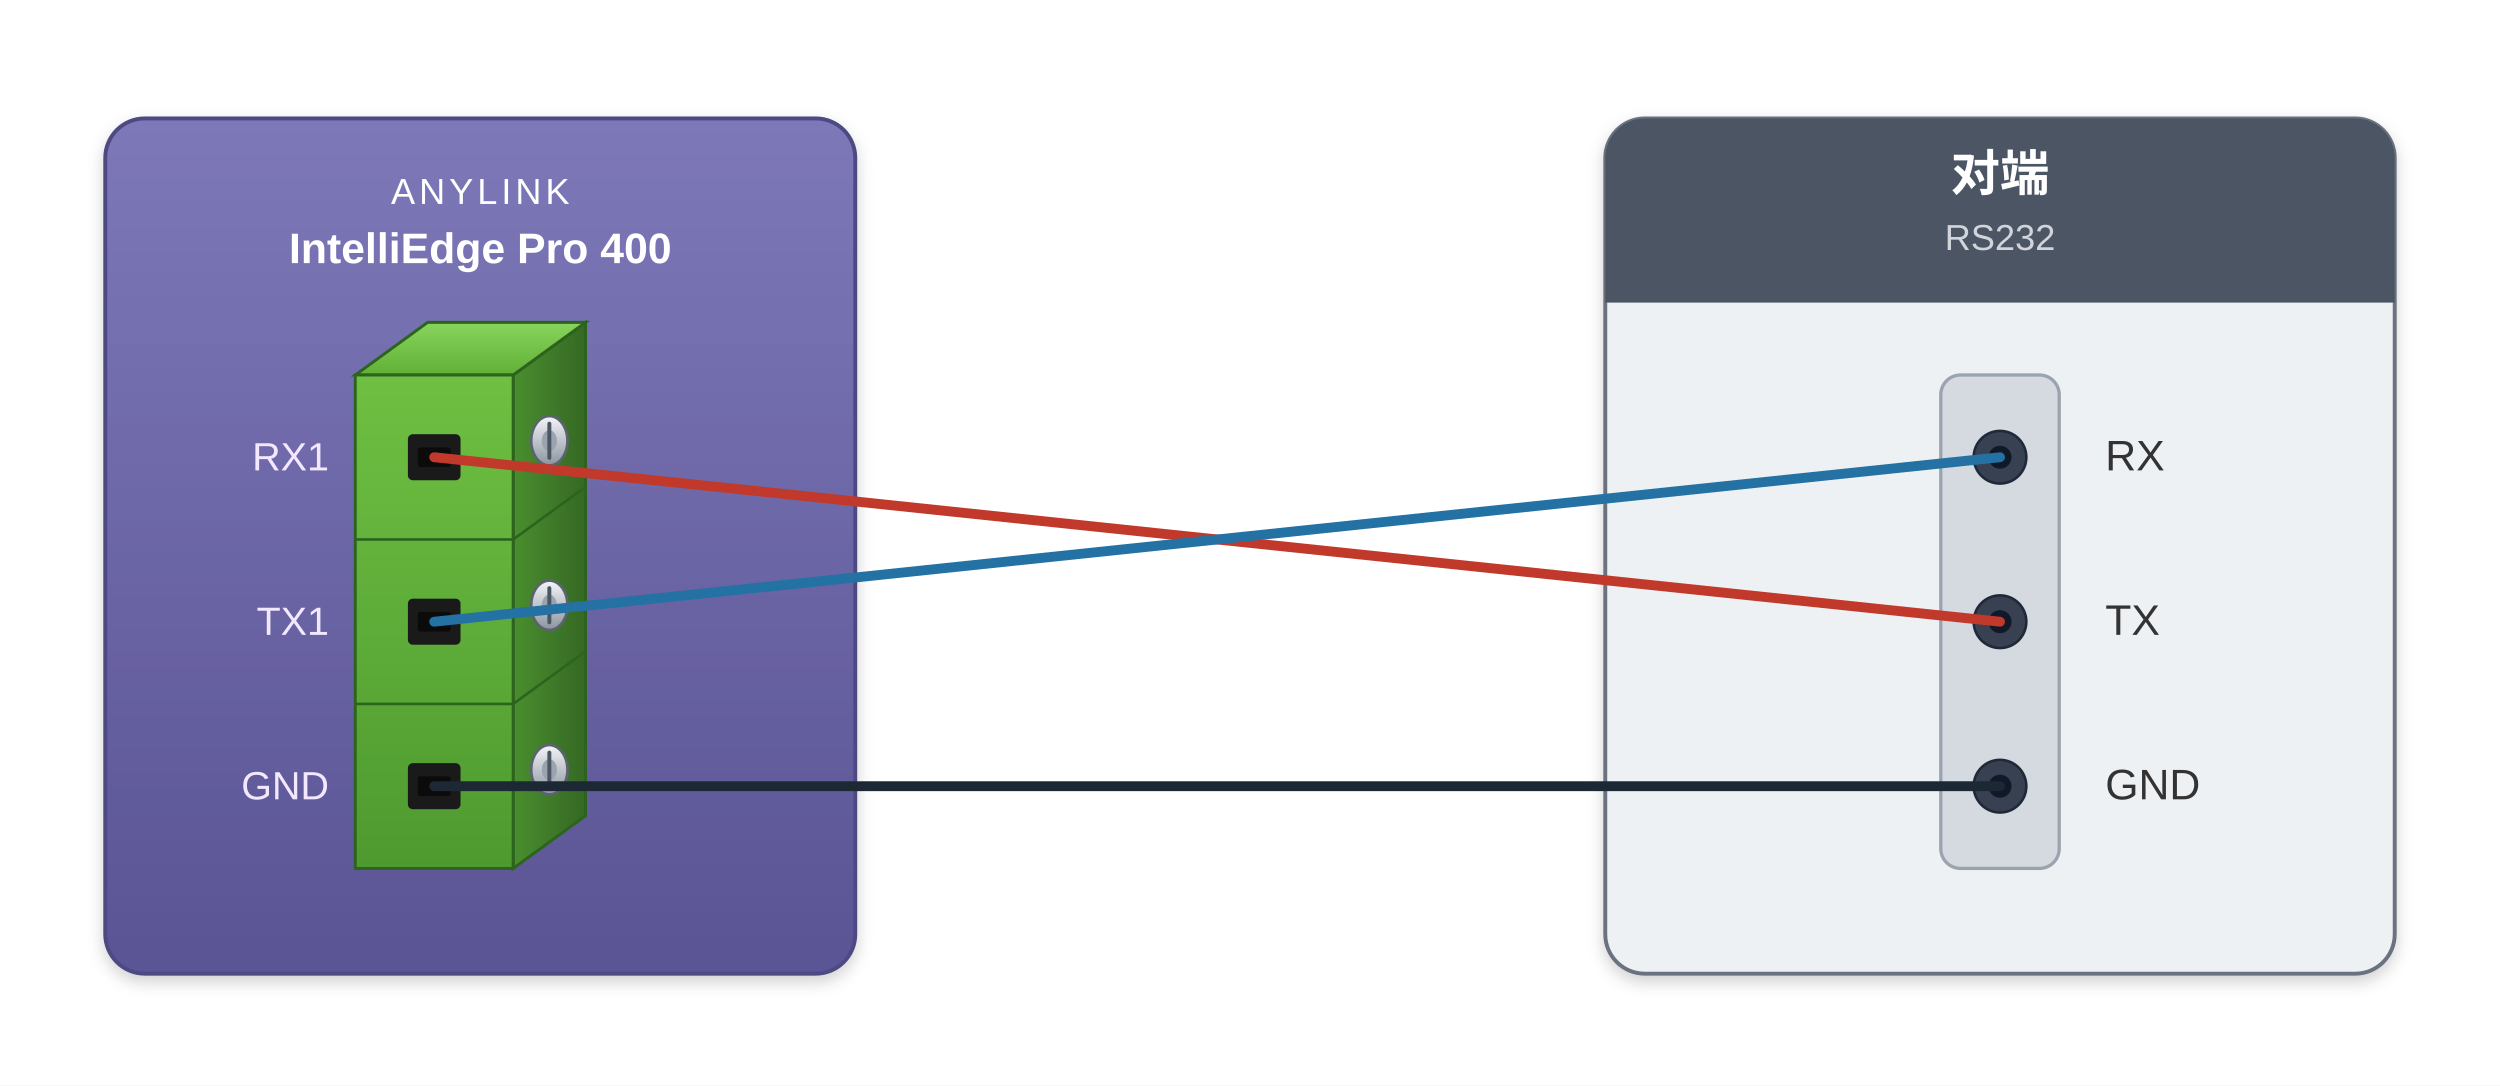
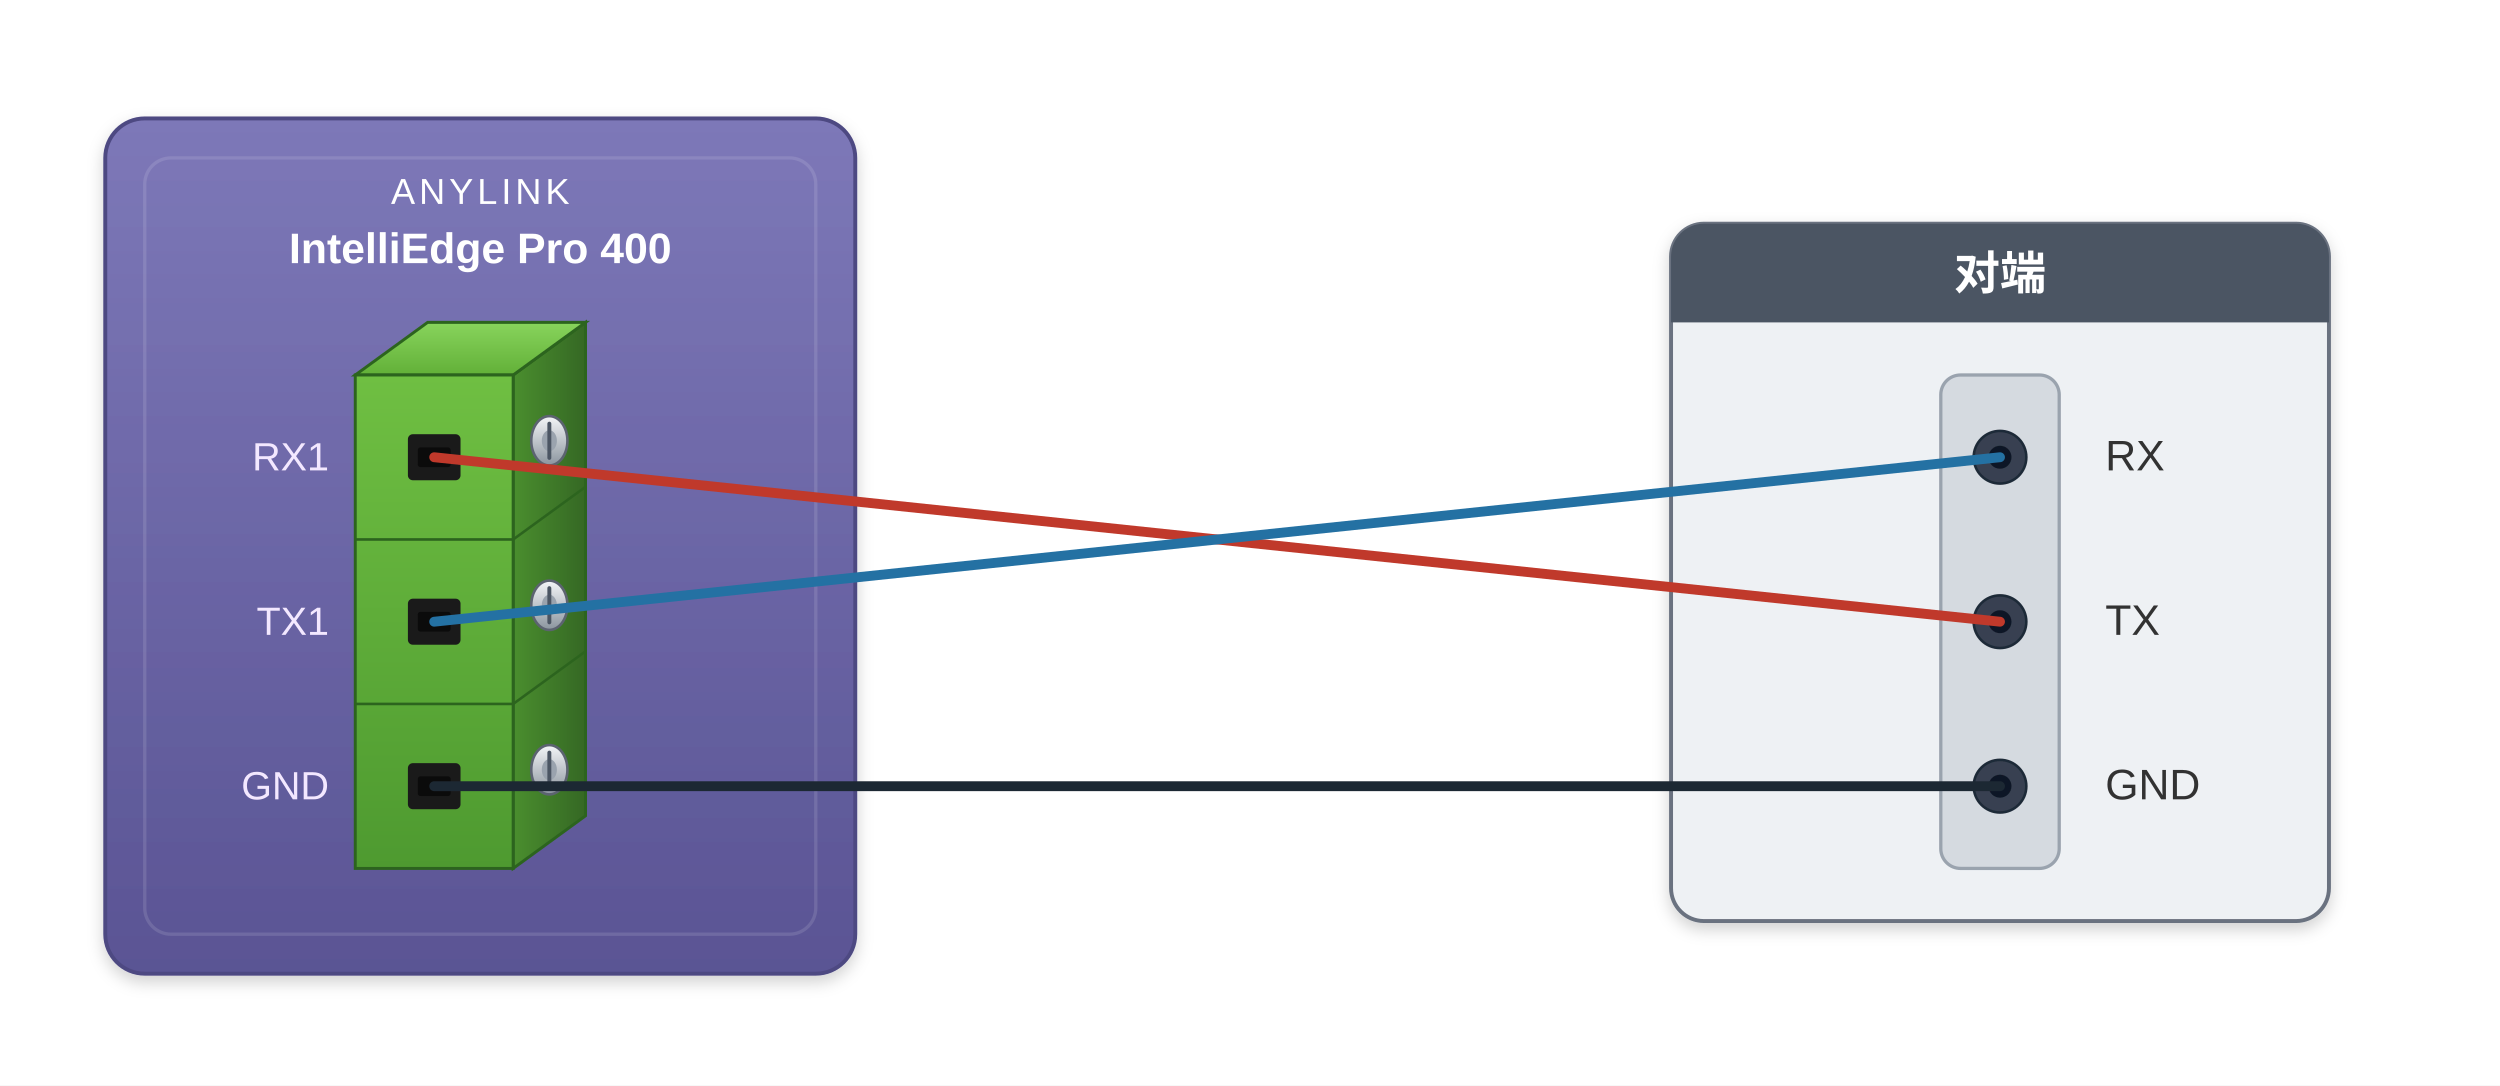
<svg xmlns="http://www.w3.org/2000/svg" width="760" height="330" viewBox="0 0 760 330" role="img" aria-labelledby="title">
  <defs>
    <linearGradient id="s232-chassis" x1="0" y1="0" x2="0" y2="1">
      <stop offset="0%" stop-color="#7D78B8" />
      <stop offset="100%" stop-color="#5A5494" />
    </linearGradient>
    <linearGradient id="s232-front" x1="0" y1="0" x2="0" y2="1">
      <stop offset="0%" stop-color="#6FBF42" />
      <stop offset="100%" stop-color="#4E9A30" />
    </linearGradient>
    <linearGradient id="s232-top" x1="0" y1="1" x2="0" y2="0">
      <stop offset="0%" stop-color="#62B038" />
      <stop offset="100%" stop-color="#88D45C" />
    </linearGradient>
    <linearGradient id="s232-side" x1="0" y1="0" x2="1" y2="0">
      <stop offset="0%" stop-color="#4A8E2E" />
      <stop offset="100%" stop-color="#356824" />
    </linearGradient>
    <linearGradient id="s232-screw" x1="0" y1="0" x2="0" y2="1">
      <stop offset="0%" stop-color="#F4F6F8" />
      <stop offset="100%" stop-color="#8B949E" />
    </linearGradient>
    <filter id="s232-shadow" x="-8%" y="-8%" width="120%" height="130%">
      <feDropShadow dx="0" dy="2" stdDeviation="2.5" flood-color="#000" flood-opacity="0.18" />
    </filter>
    <clipPath id="s232-peer-clip">
-       <rect x="488" y="36" width="240" height="260" rx="12" />
+       <rect width="200" height="212" rx="10" />
    </clipPath>
  </defs>
  <rect width="760" height="330" fill="#fff" />
  <g filter="url(#s232-shadow)">
    <rect x="32" y="36" width="228" height="260" rx="12" fill="url(#s232-chassis)" stroke="#4E4982" stroke-width="1.2" />
  </g>
+   <rect x="44" y="48" width="204" height="236" rx="8" fill="none" stroke="#fff" stroke-opacity="0.12" />
  <text x="146" y="62" text-anchor="middle" font-family="Arial, Helvetica, sans-serif" font-size="11" letter-spacing="1.2" fill="#fff">ANYLINK</text>
  <text x="146" y="80" text-anchor="middle" font-family="Arial, Helvetica, sans-serif" font-size="13" font-weight="700" fill="#fff">IntelliEdge Pro 400</text>
  <g transform="translate(108,96)">
    <polygon points="48,18 70,2 70,152 48,168" fill="url(#s232-side)" stroke="#2C641E" stroke-width="0.9" />
    <polygon points="0,18 22,2 70,2 48,18" fill="url(#s232-top)" stroke="#2C641E" stroke-width="0.9" />
    <rect x="0" y="18" width="48" height="150" fill="url(#s232-front)" stroke="#2C641E" stroke-width="0.9" />
    <line x1="0" y1="68" x2="48" y2="68" stroke="#2C641E" stroke-width="0.8" />
    <line x1="48" y1="68" x2="70" y2="52" stroke="#2C641E" stroke-width="0.8" />
    <line x1="0" y1="118" x2="48" y2="118" stroke="#2C641E" stroke-width="0.8" />
    <line x1="48" y1="118" x2="70" y2="102" stroke="#2C641E" stroke-width="0.8" />
    <g fill="#1A1A1A">
      <rect x="16" y="36" width="16" height="14" rx="1.5" />
      <rect x="16" y="86" width="16" height="14" rx="1.5" />
      <rect x="16" y="136" width="16" height="14" rx="1.5" />
    </g>
    <g fill="#0B0B0B">
      <rect x="19" y="40" width="10" height="6" rx="0.8" />
      <rect x="19" y="90" width="10" height="6" rx="0.8" />
      <rect x="19" y="140" width="10" height="6" rx="0.8" />
    </g>
    <g fill="url(#s232-screw)" stroke="#5C6370" stroke-width="0.8">
      <ellipse cx="59" cy="38" rx="5.5" ry="7.5" />
      <ellipse cx="59" cy="88" rx="5.5" ry="7.5" />
      <ellipse cx="59" cy="138" rx="5.5" ry="7.5" />
    </g>
    <g fill="#9AA3AE">
      <ellipse cx="59" cy="38" rx="2.3" ry="3.2" />
      <ellipse cx="59" cy="88" rx="2.3" ry="3.2" />
      <ellipse cx="59" cy="138" rx="2.3" ry="3.2" />
    </g>
    <g stroke="#4B5563" stroke-width="1.2" stroke-linecap="round">
      <line x1="59" y1="32.8" x2="59" y2="43.2" />
      <line x1="59" y1="82.8" x2="59" y2="93.2" />
      <line x1="59" y1="132.8" x2="59" y2="143.2" />
    </g>
  </g>
-   <g filter="url(#s232-shadow)">
-     <rect x="488" y="36" width="240" height="260" rx="12" fill="#EEF1F4" stroke="#6B7280" stroke-width="1.2" />
+   <g filter="url(#s232-shadow)" transform="translate(508,68)">
+     <rect width="200" height="212" rx="10" fill="#EEF1F4" stroke="#6B7280" stroke-width="1.2" />
+     <g clip-path="url(#s232-peer-clip)">
+       <rect width="200" height="30" fill="#4B5563" />
+     </g>
+     <text x="100" y="20" text-anchor="middle" font-family="Microsoft YaHei, PingFang SC, Noto Sans SC, Arial, Helvetica, sans-serif" font-size="14" font-weight="700" fill="#fff">对端</text>
+     <g transform="translate(82,28)">
+       <rect x="0" y="18" width="36" height="150" rx="6" fill="#D5DAE0" stroke="#9AA3AE" stroke-width="1" />
+       <g fill="#374151" stroke="#1F2937" stroke-width="0.8">
+         <circle cx="18" cy="43" r="8" />
+         <circle cx="18" cy="93" r="8" />
+         <circle cx="18" cy="143" r="8" />
+       </g>
+       <g fill="#111827">
+         <circle cx="18" cy="43" r="3.5" />
+         <circle cx="18" cy="93" r="3.5" />
+         <circle cx="18" cy="143" r="3.5" />
+       </g>
+     </g>
+     <text x="132" y="75" font-family="Arial, Helvetica, sans-serif" font-size="13" fill="#333">RX</text>
+     <text x="132" y="125" font-family="Arial, Helvetica, sans-serif" font-size="13" fill="#333">TX</text>
+     <text x="132" y="175" font-family="Arial, Helvetica, sans-serif" font-size="13" fill="#333">GND</text>
  </g>
-   <rect x="488" y="36" width="240" height="56" fill="#4B5563" clip-path="url(#s232-peer-clip)" />
-   <text x="608" y="58" text-anchor="middle" font-family="Microsoft YaHei, PingFang SC, Noto Sans SC, Arial, Helvetica, sans-serif" font-size="15" font-weight="700" fill="#fff">对端</text>
-   <text x="608" y="76" text-anchor="middle" font-family="Arial, Helvetica, sans-serif" font-size="11" fill="#D1D5DB">RS232</text>
-   <g transform="translate(590,96)">
-     <rect x="0" y="18" width="36" height="150" rx="6" fill="#D5DAE0" stroke="#9AA3AE" stroke-width="1" />
-     <g fill="#374151" stroke="#1F2937" stroke-width="0.8">
-       <circle cx="18" cy="43" r="8" />
-       <circle cx="18" cy="93" r="8" />
-       <circle cx="18" cy="143" r="8" />
-     </g>
-     <g fill="#111827">
-       <circle cx="18" cy="43" r="3.5" />
-       <circle cx="18" cy="93" r="3.5" />
-       <circle cx="18" cy="143" r="3.5" />
-     </g>
-   </g>
-   <text x="640" y="143" font-family="Arial, Helvetica, sans-serif" font-size="13" fill="#333">RX</text>
-   <text x="640" y="193" font-family="Arial, Helvetica, sans-serif" font-size="13" fill="#333">TX</text>
-   <text x="640" y="243" font-family="Arial, Helvetica, sans-serif" font-size="13" fill="#333">GND</text>
  <path d="M132 139 L608 189" fill="none" stroke="#C0392B" stroke-width="3" stroke-linecap="round" />
  <path d="M132 189 L608 139" fill="none" stroke="#2471A3" stroke-width="3" stroke-linecap="round" />
  <path d="M132 239 H608" fill="none" stroke="#1C2833" stroke-width="3" stroke-linecap="round" />
  <text x="100" y="143" text-anchor="end" font-family="Arial, Helvetica, sans-serif" font-size="12" fill="#F3E8FF">RX1</text>
  <text x="100" y="193" text-anchor="end" font-family="Arial, Helvetica, sans-serif" font-size="12" fill="#F3E8FF">TX1</text>
  <text x="100" y="243" text-anchor="end" font-family="Arial, Helvetica, sans-serif" font-size="12" fill="#F3E8FF">GND</text>
</svg>
